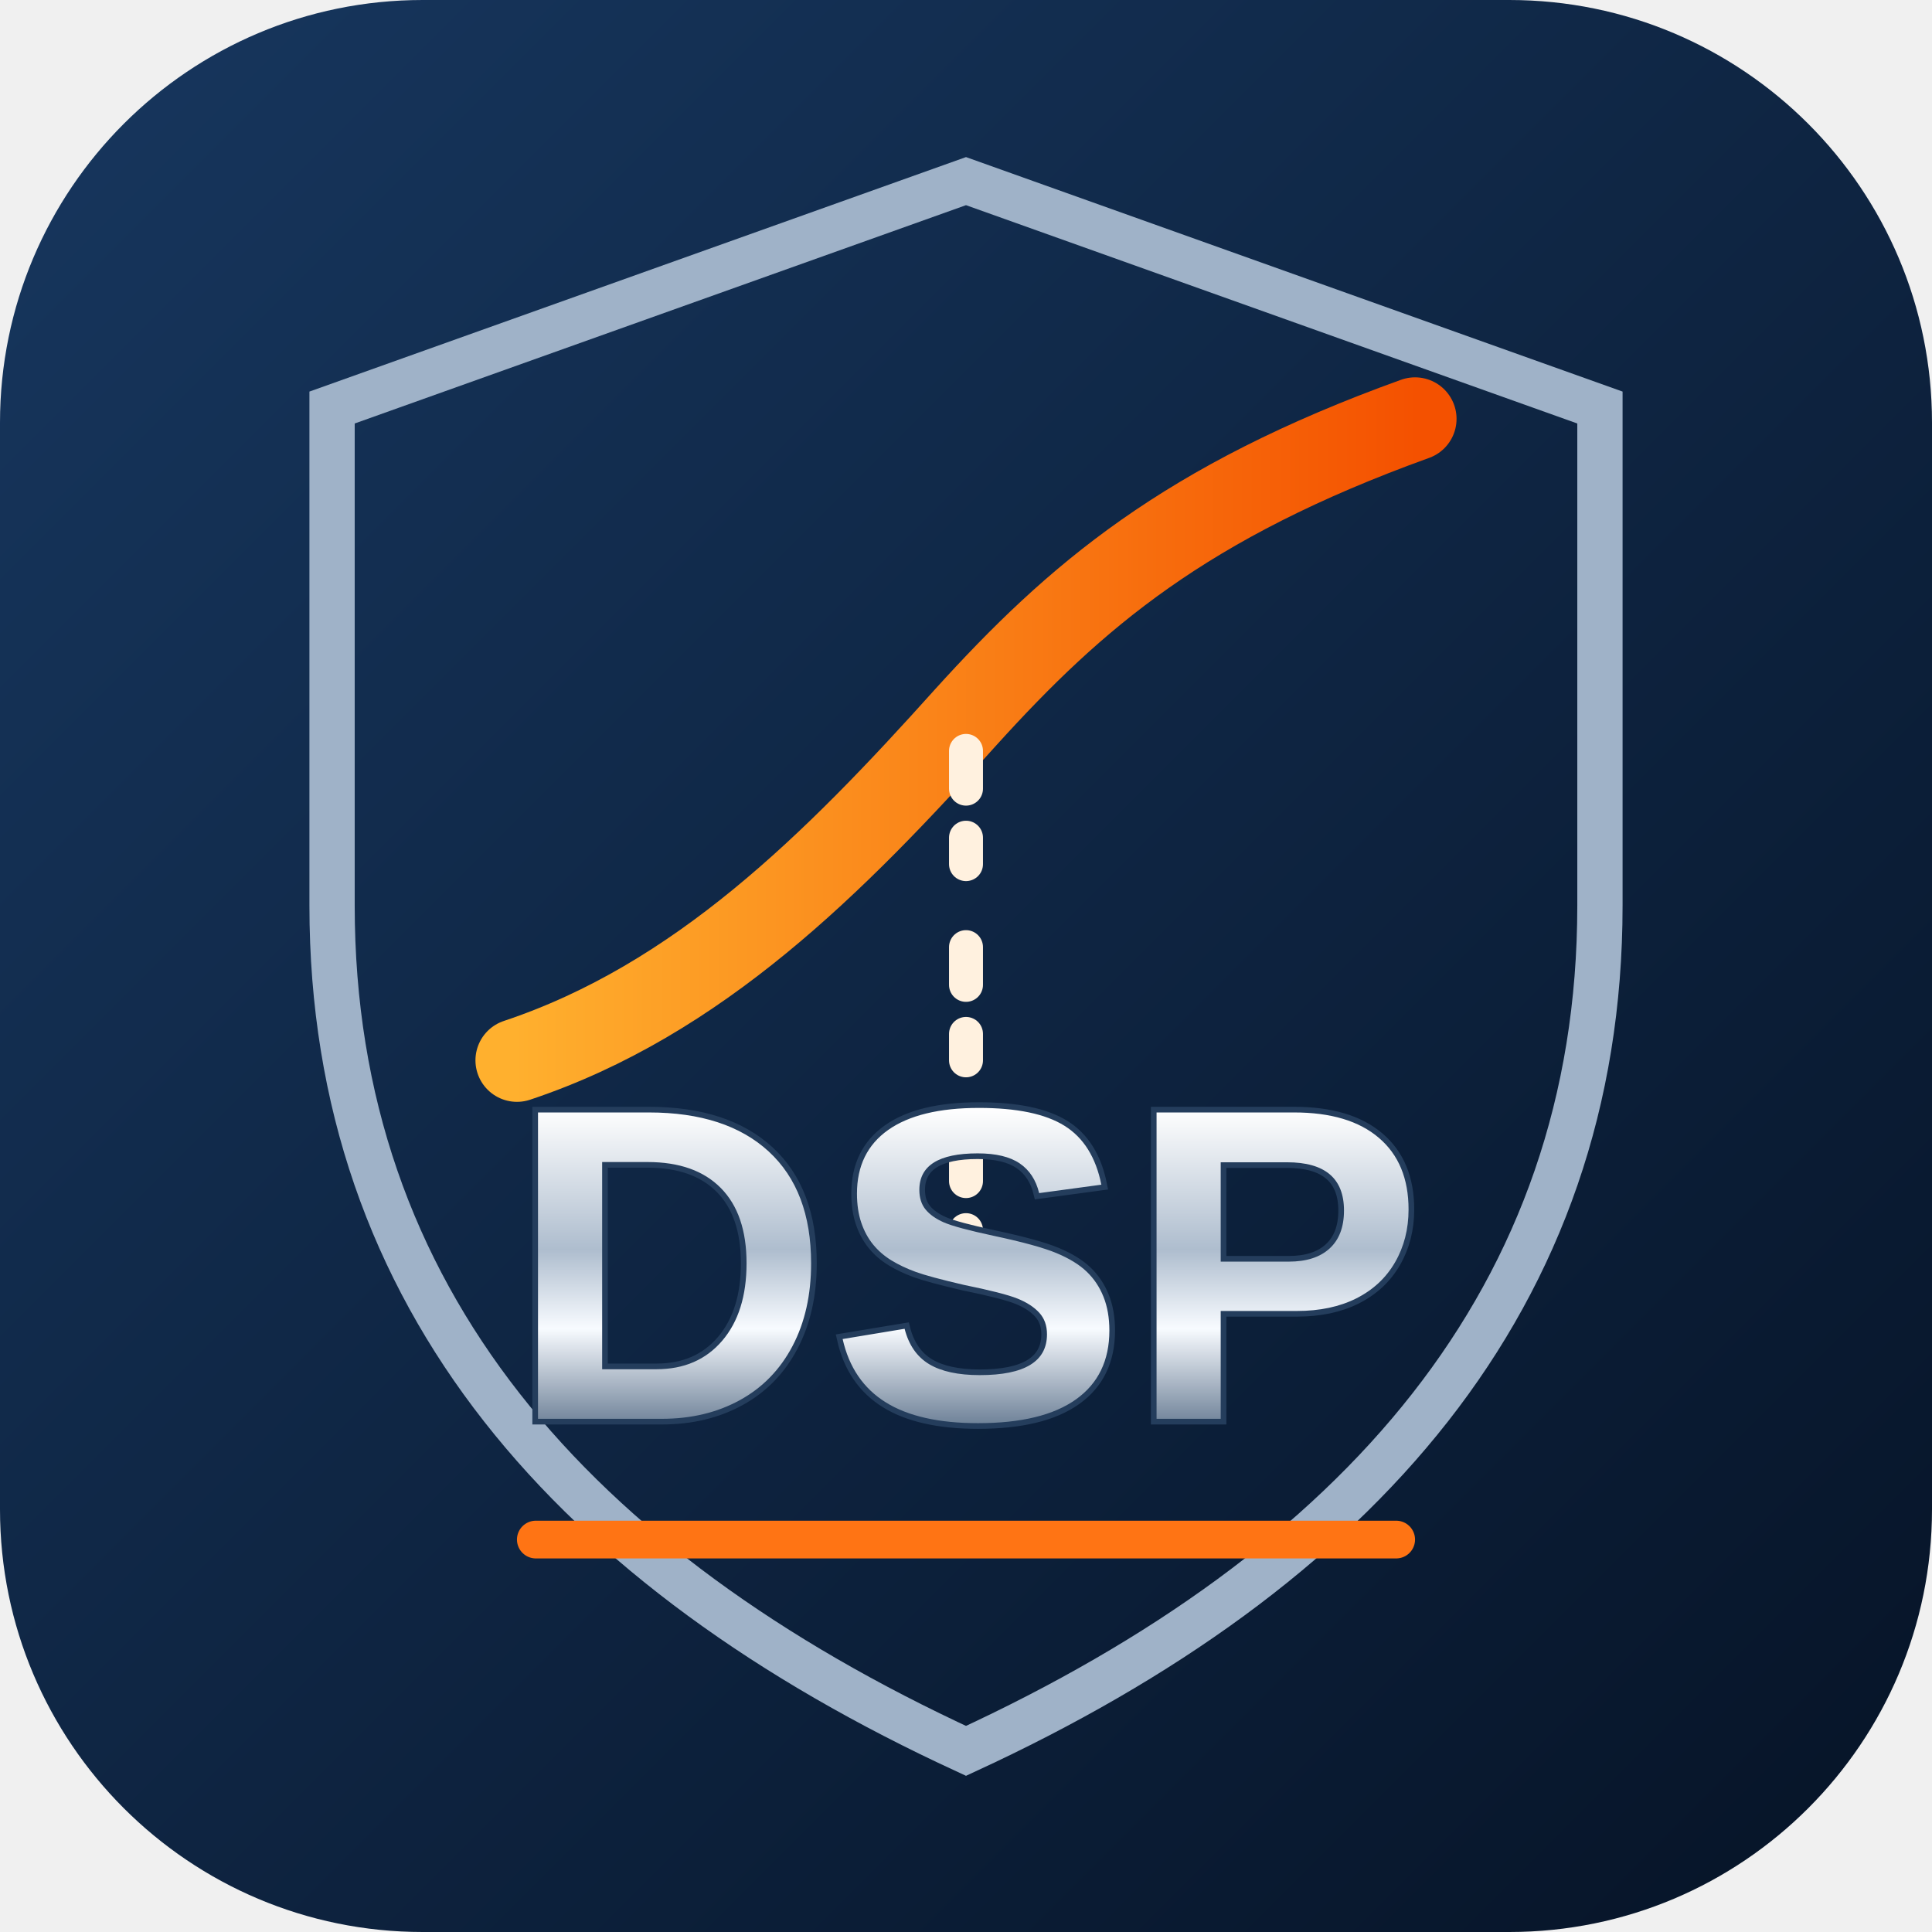
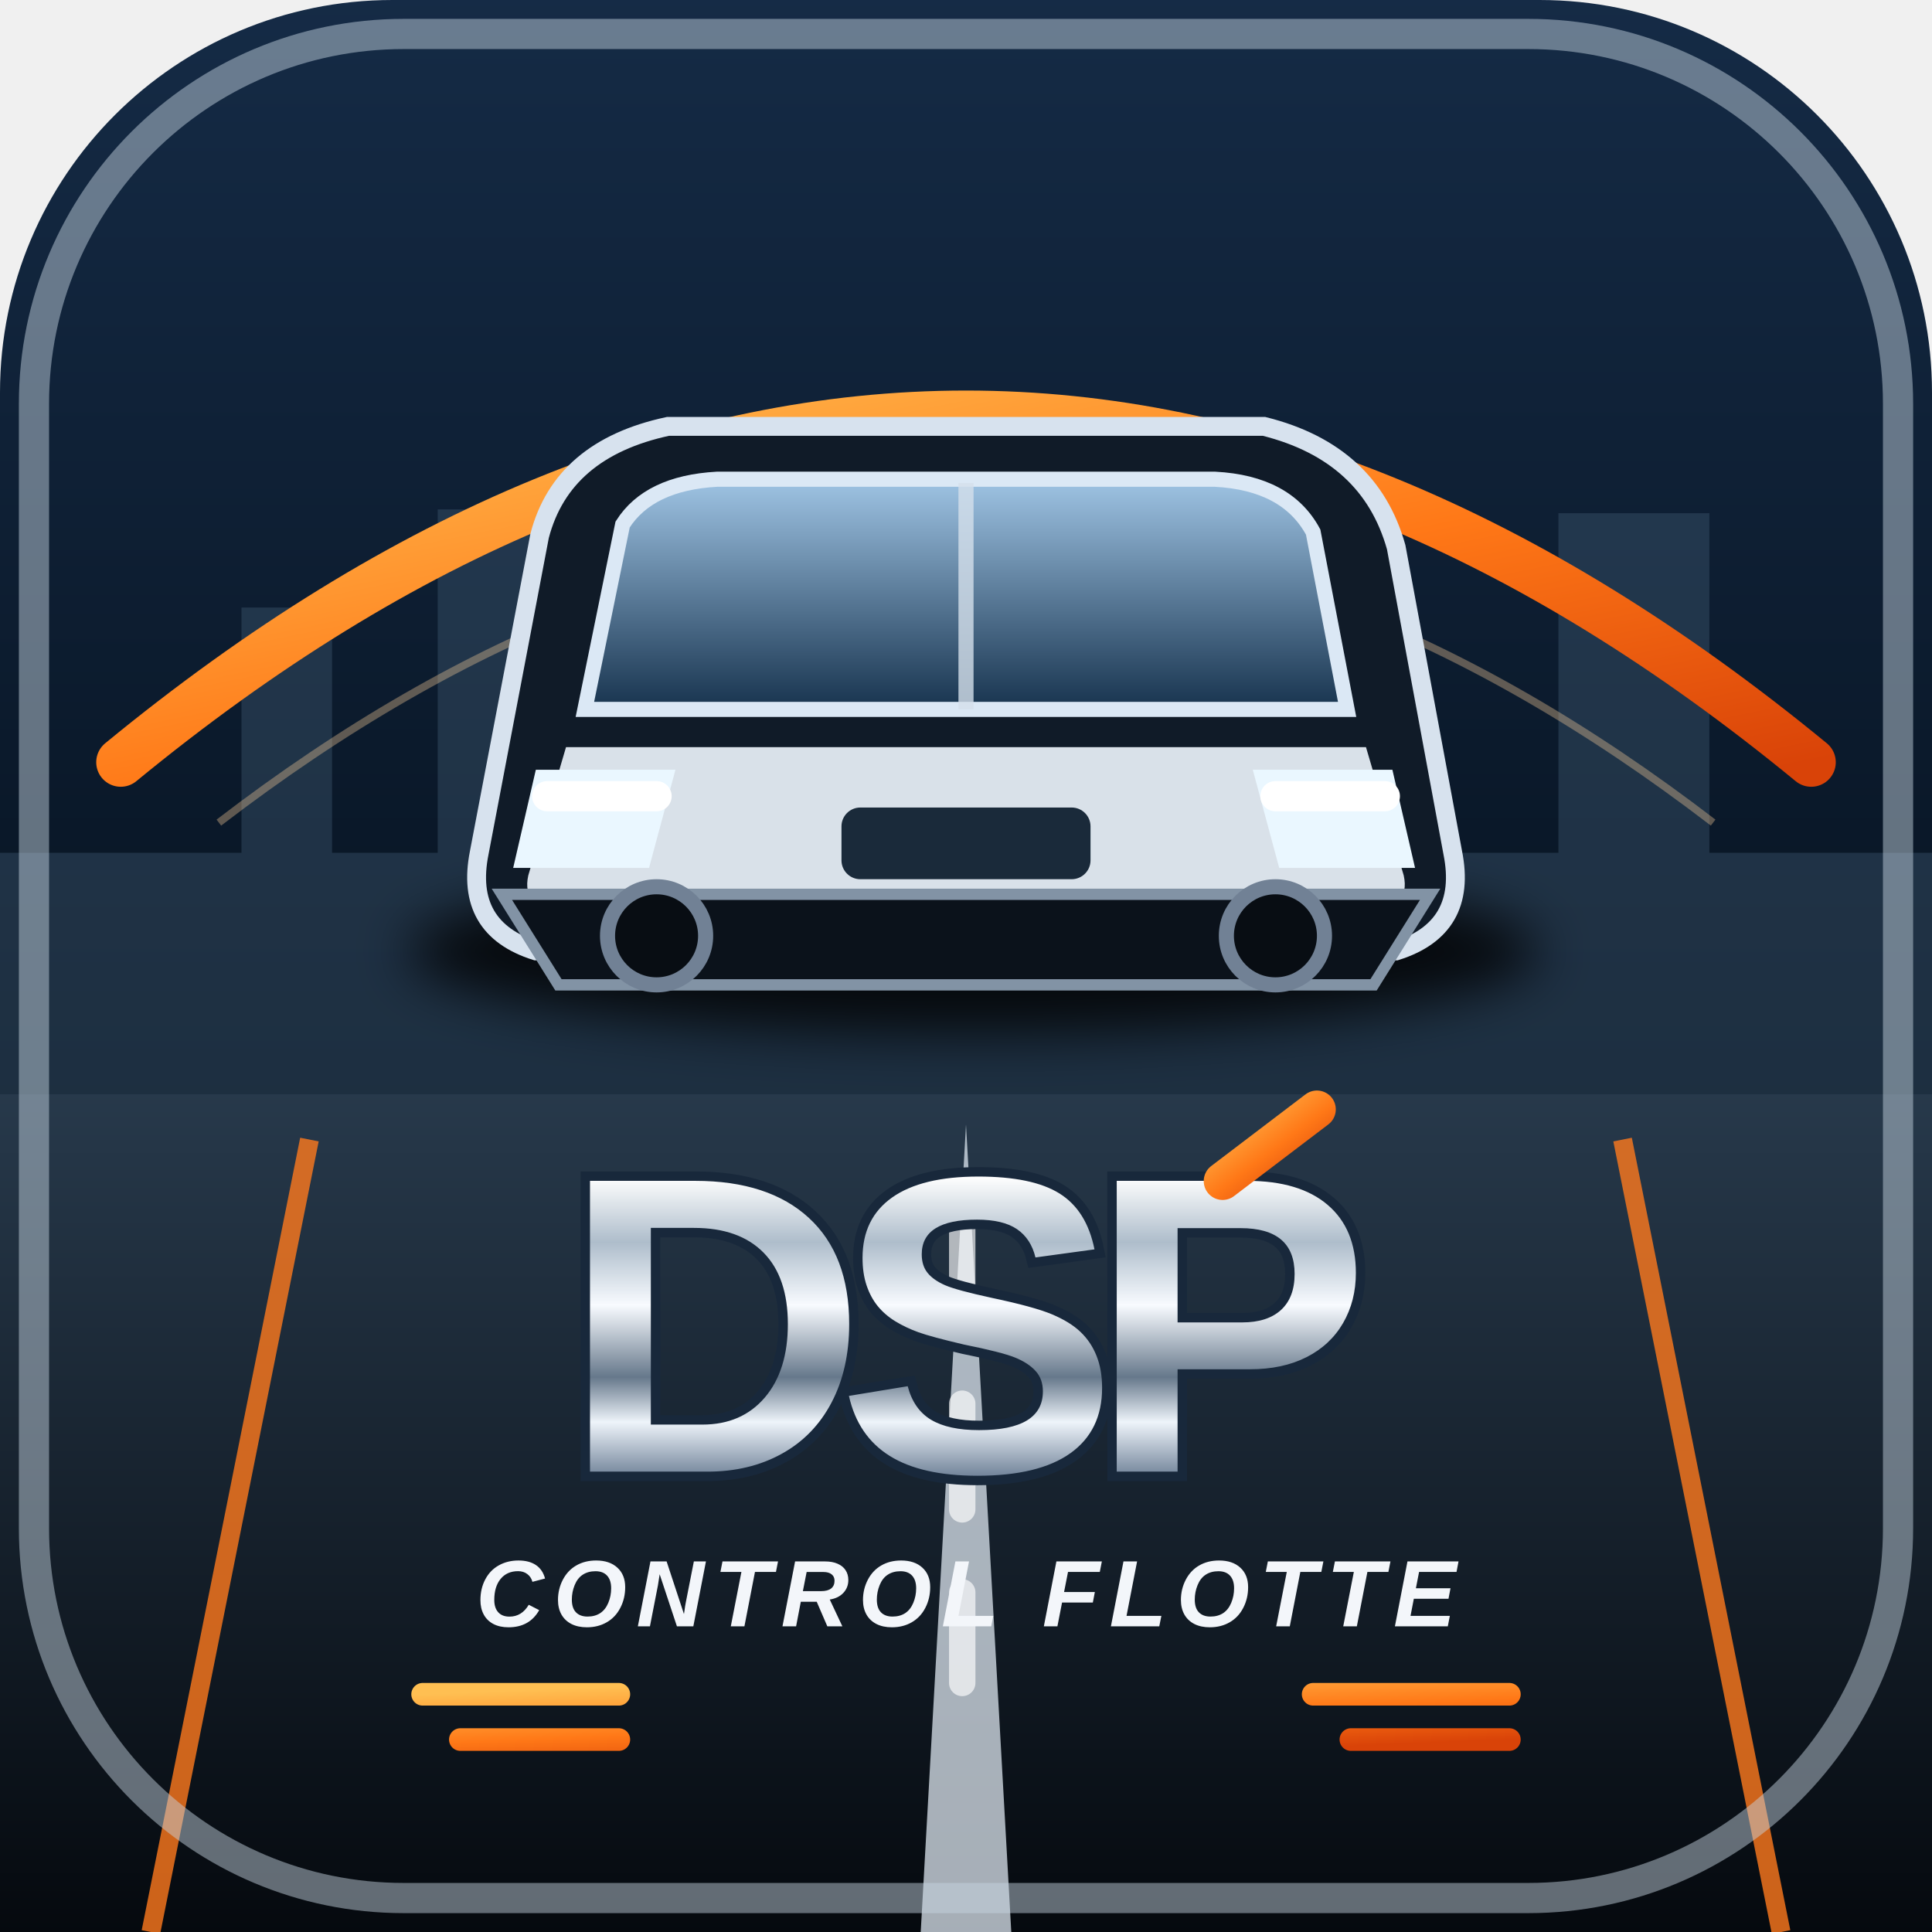
<svg xmlns="http://www.w3.org/2000/svg" viewBox="0 0 512 512">
  <defs>
-     <linearGradient id="n" x1="0" y1="0" x2="1" y2="1">
-       <stop stop-color="#17375f" />
-       <stop offset="1" stop-color="#061326" />
+     <linearGradient id="bg" x2="0" y2="1">
+       <stop stop-color="#152b46" />
+       <stop offset=".55" stop-color="#071321" />
+       <stop offset="1" stop-color="#02070d" />
    </linearGradient>
-     <linearGradient id="s" x1="0" y1="0" x2="0" y2="1">
+     <linearGradient id="chrome" x2="0" y2="1">
      <stop stop-color="#fff" />
-       <stop offset=".45" stop-color="#aebdce" />
-       <stop offset=".7" stop-color="#f8fbff" />
-       <stop offset="1" stop-color="#71849a" />
+       <stop offset=".22" stop-color="#aebdcb" />
+       <stop offset=".43" stop-color="#f8fbff" />
+       <stop offset=".67" stop-color="#66788b" />
+       <stop offset=".82" stop-color="#eef4fa" />
+       <stop offset="1" stop-color="#72849a" />
    </linearGradient>
-     <linearGradient id="o">
-       <stop stop-color="#ffb02e" />
-       <stop offset="1" stop-color="#f45100" />
+     <linearGradient id="orange" x2="1" y2="1">
+       <stop stop-color="#ffbf52" />
+       <stop offset=".55" stop-color="#ff7817" />
+       <stop offset="1" stop-color="#d94308" />
    </linearGradient>
+     <linearGradient id="glass" x2="0" y2="1">
+       <stop stop-color="#9fc4e4" />
+       <stop offset="1" stop-color="#17334e" />
+     </linearGradient>
+     <linearGradient id="road" x2="0" y2="1">
+       <stop stop-color="#27394b" />
+       <stop offset="1" stop-color="#05090e" />
+     </linearGradient>
+     <filter id="shadow" x="-30%" y="-30%" width="160%" height="170%">
+       <feGaussianBlur stdDeviation="7" />
+     </filter>
  </defs>
-   <rect width="512" height="512" rx="112" fill="url(#n)" />
-   <path d="M256 48 424 108v132c0 104-64 176-168 224C152 416 88 344 88 240V108Z" fill="none" stroke="#9fb2c8" stroke-width="12" />
-   <path d="M137 281c48-16 84-52 119-91 29-32 58-57 119-79" fill="none" stroke="url(#o)" stroke-width="22" stroke-linecap="round" />
-   <path d="M256 199v30m0 22v30m0 22v28" stroke="#fff1df" stroke-width="9" stroke-linecap="round" stroke-dasharray="10 13" />
-   <text x="256" y="376" font-family="Arial,Helvetica,sans-serif" font-size="118" font-weight="900" text-anchor="middle" fill="url(#s)" stroke="#243d5c" stroke-width="3" paint-order="stroke">DSP</text>
-   <path d="M142 408h228" stroke="#ff7414" stroke-width="10" stroke-linecap="round" />
+   <rect width="512" height="512" rx="104" fill="url(#bg)" />
+   <g opacity=".36" fill="#46617a">
+     <path d="M0 226h64v-65h24v65h28v-91h43v91h34v-52h25v52h40v-82h52v82h35v-58h24v58h44v-90h40v90h59v70H0Z" />
+   </g>
+   <path d="M32 202Q256 18 480 202" fill="none" stroke="url(#orange)" stroke-width="13" stroke-linecap="round" />
+   <path d="M58 218Q256 66 454 218" fill="none" stroke="#ffd19a" stroke-opacity=".35" stroke-width="2" />
+   <ellipse cx="258" cy="252" rx="150" ry="22" fill="#000" opacity=".8" filter="url(#shadow)" />
+   <path d="M143 142Q149 119 177 113L335 113Q363 120 370 145L385 226Q389 246 370 252H142Q123 246 127 226Z" fill="#101b28" stroke="#d7e2ee" stroke-width="5" />
+   <path d="M165 139Q172 128 190 127H322Q341 128 348 141L357 188H155Z" fill="url(#glass)" stroke="#dbe8f5" stroke-width="4" />
+   <path d="M256 128v60" stroke="#d5e0eb" stroke-width="4" opacity=".8" />
+   <path d="M150 198h212l10 34q2 9-10 10H150q-12-1-10-10Z" fill="#d9e1e9" />
+   <path d="M142 204h37l-7 26h-36Z" fill="#eaf7ff" />
+   <path d="M369 204h-37l7 26h36Z" fill="#eaf7ff" />
+   <path d="M145 211h29" stroke="#fff" stroke-width="8" stroke-linecap="round" />
+   <path d="M367 211h-29" stroke="#fff" stroke-width="8" stroke-linecap="round" />
+   <rect x="223" y="214" width="66" height="19" rx="5" fill="#1a2a3a" />
+   <path d="M133 237h246l-15 24H148Z" fill="#0b121b" stroke="#8293a5" stroke-width="3" />
+   <circle cx="174" cy="248" r="13" fill="#080d13" stroke="#718195" stroke-width="4" />
+   <circle cx="338" cy="248" r="13" fill="#080d13" stroke="#718195" stroke-width="4" />
+   <path d="M0 290 512 290v222H0Z" fill="url(#road)" />
+   <path d="M256 298 244 512h24Z" fill="#dce6ef" opacity=".75" />
+   <path d="M82 302 40 512" stroke="#ff791d" stroke-width="5" opacity=".8" />
+   <path d="M430 302 472 512" stroke="#ff791d" stroke-width="5" opacity=".8" />
+   <path d="M255 320v30m0 22v28m0 22v24" stroke="#fff" stroke-width="7" stroke-linecap="round" opacity=".65" />
+   <text x="256" y="390" text-anchor="middle" font-family="Arial,Helvetica,sans-serif" font-size="112" font-weight="900" letter-spacing="-8" fill="url(#chrome)" stroke="#18283b" stroke-width="5" paint-order="stroke">DSP</text>
+   <path d="M324 313 349 294" stroke="url(#orange)" stroke-width="10" stroke-linecap="round" />
+   <text x="256" y="431" text-anchor="middle" font-family="Arial,Helvetica,sans-serif" font-size="25" font-style="italic" font-weight="800" letter-spacing="2.5" fill="#f3f6fa">CONTROL FLOTTE</text>
+   <path d="M112 449h52m-42 12h42m184-12h52m-42 12h42" stroke="url(#orange)" stroke-width="6" stroke-linecap="round" />
+   <rect x="9" y="9" width="494" height="494" rx="98" fill="none" stroke="#c7d4e2" stroke-opacity=".48" stroke-width="8" />
</svg>
